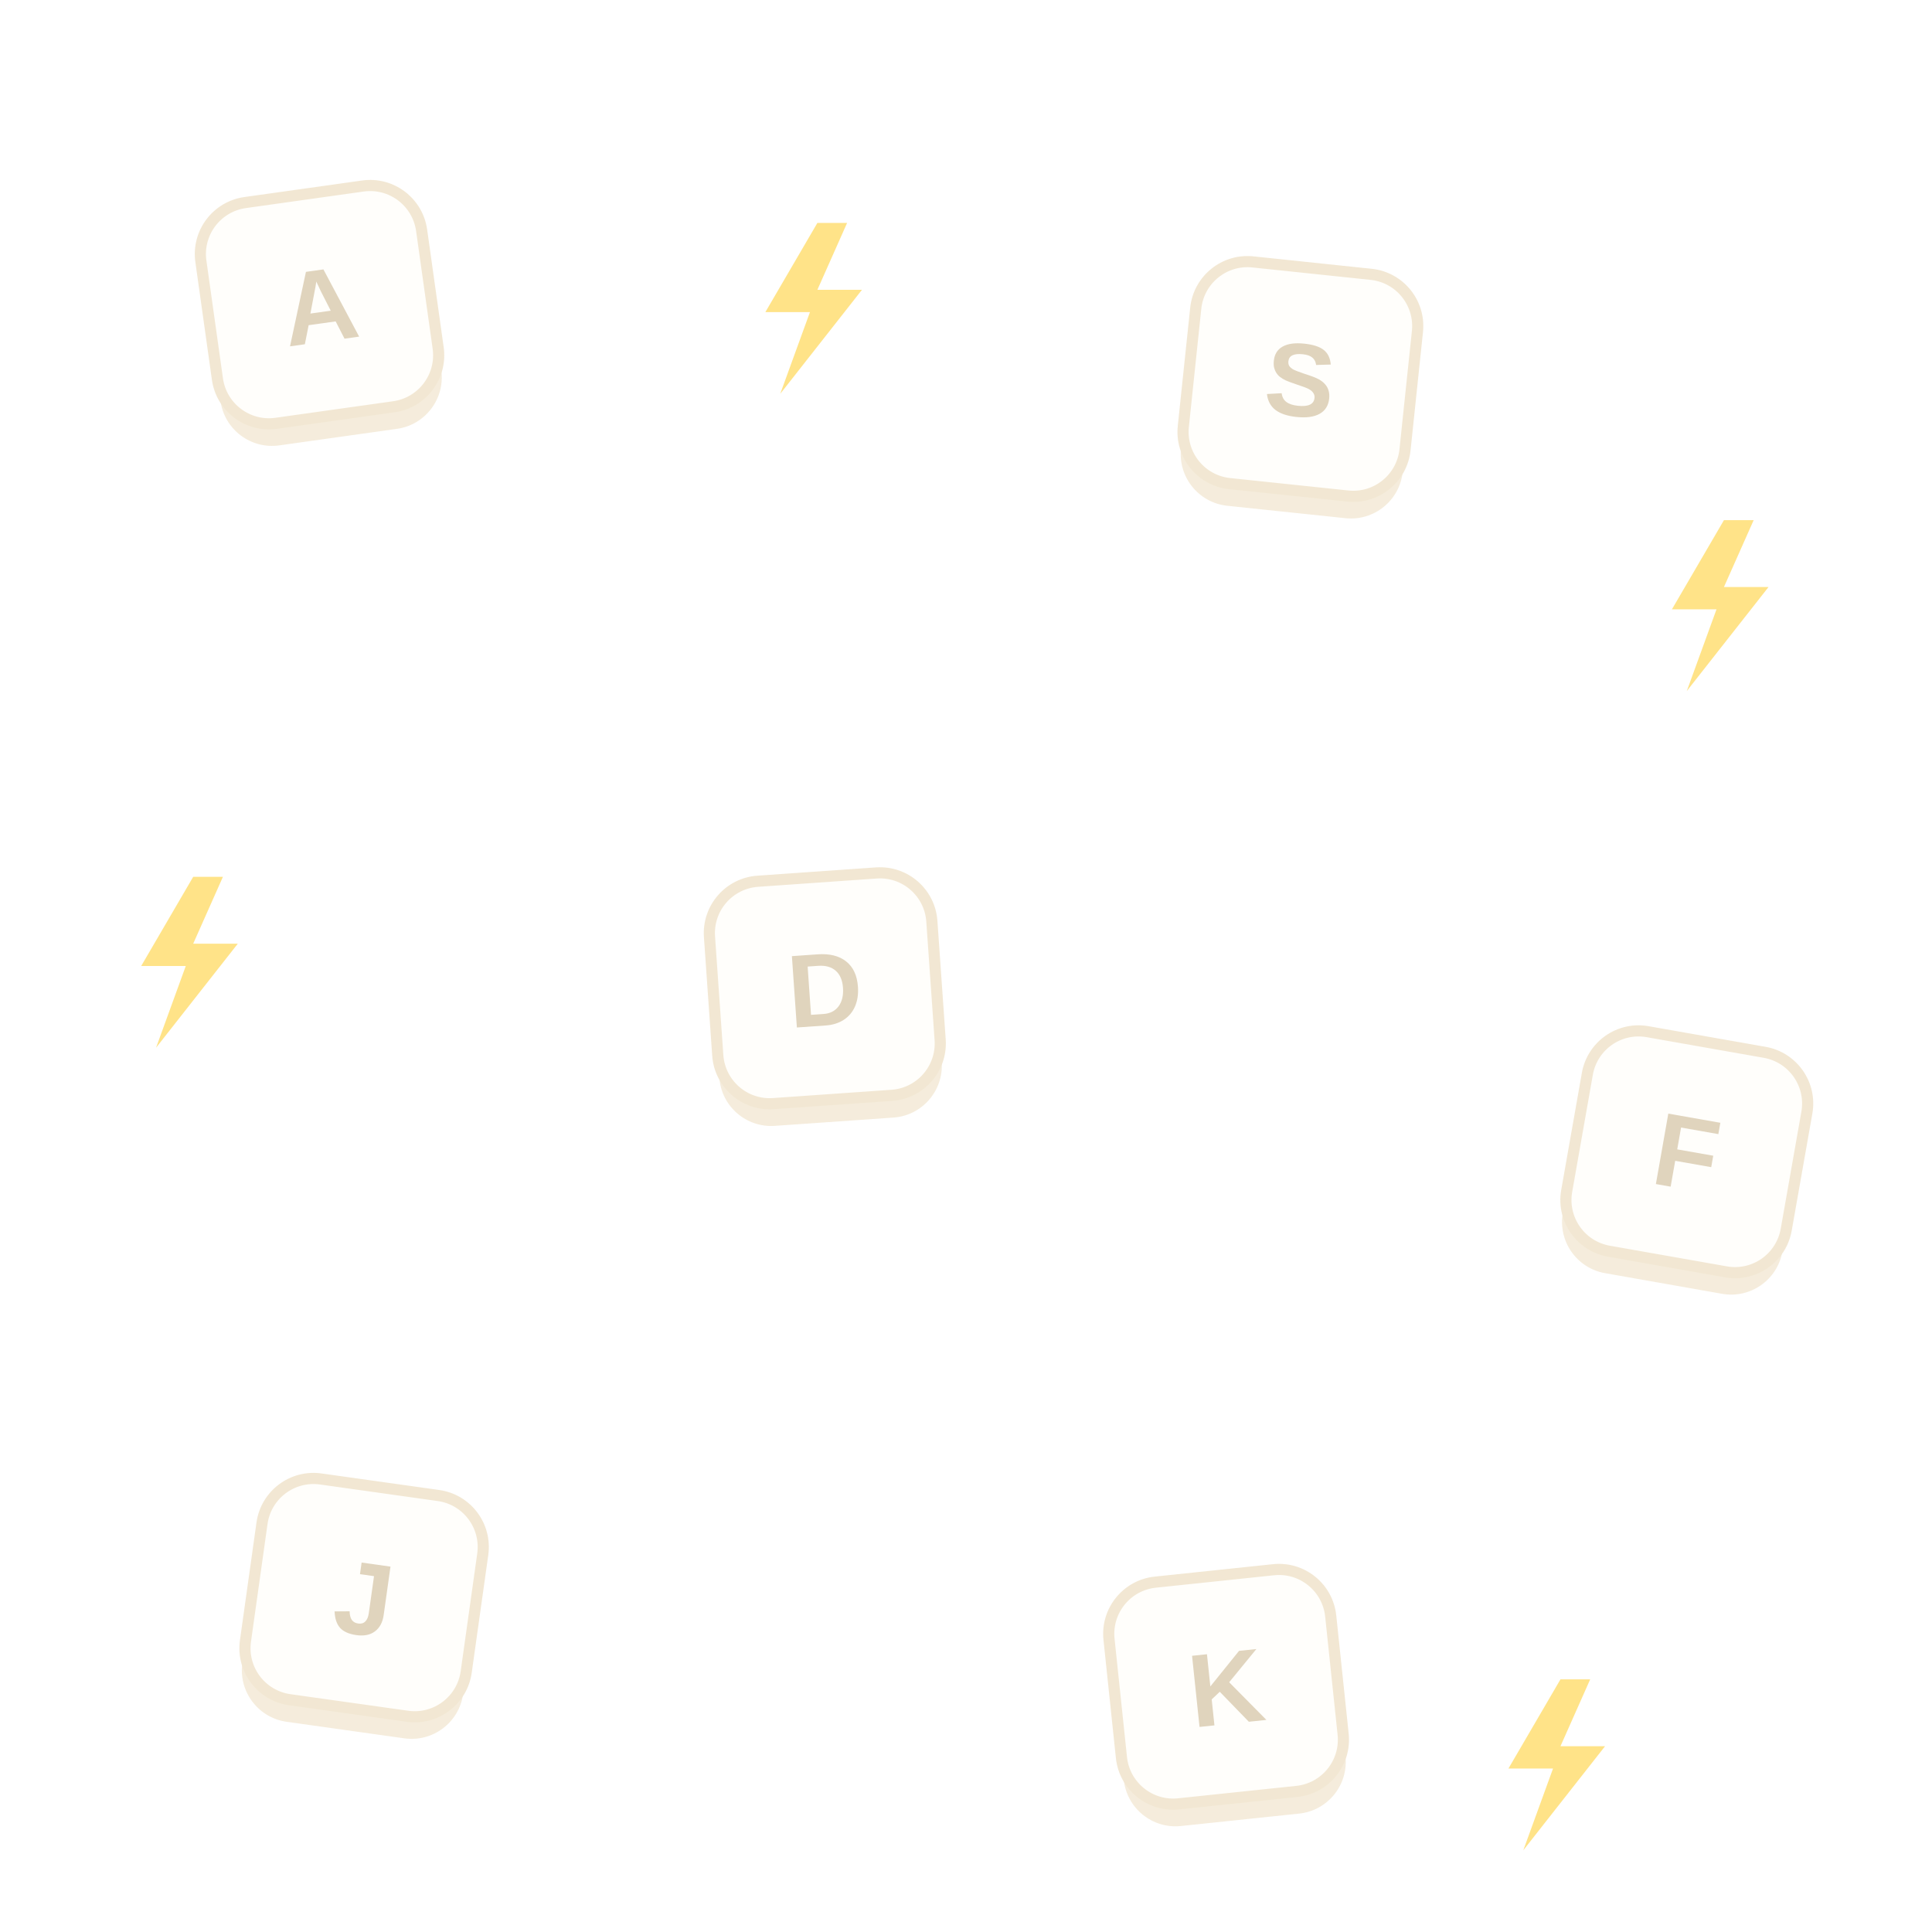
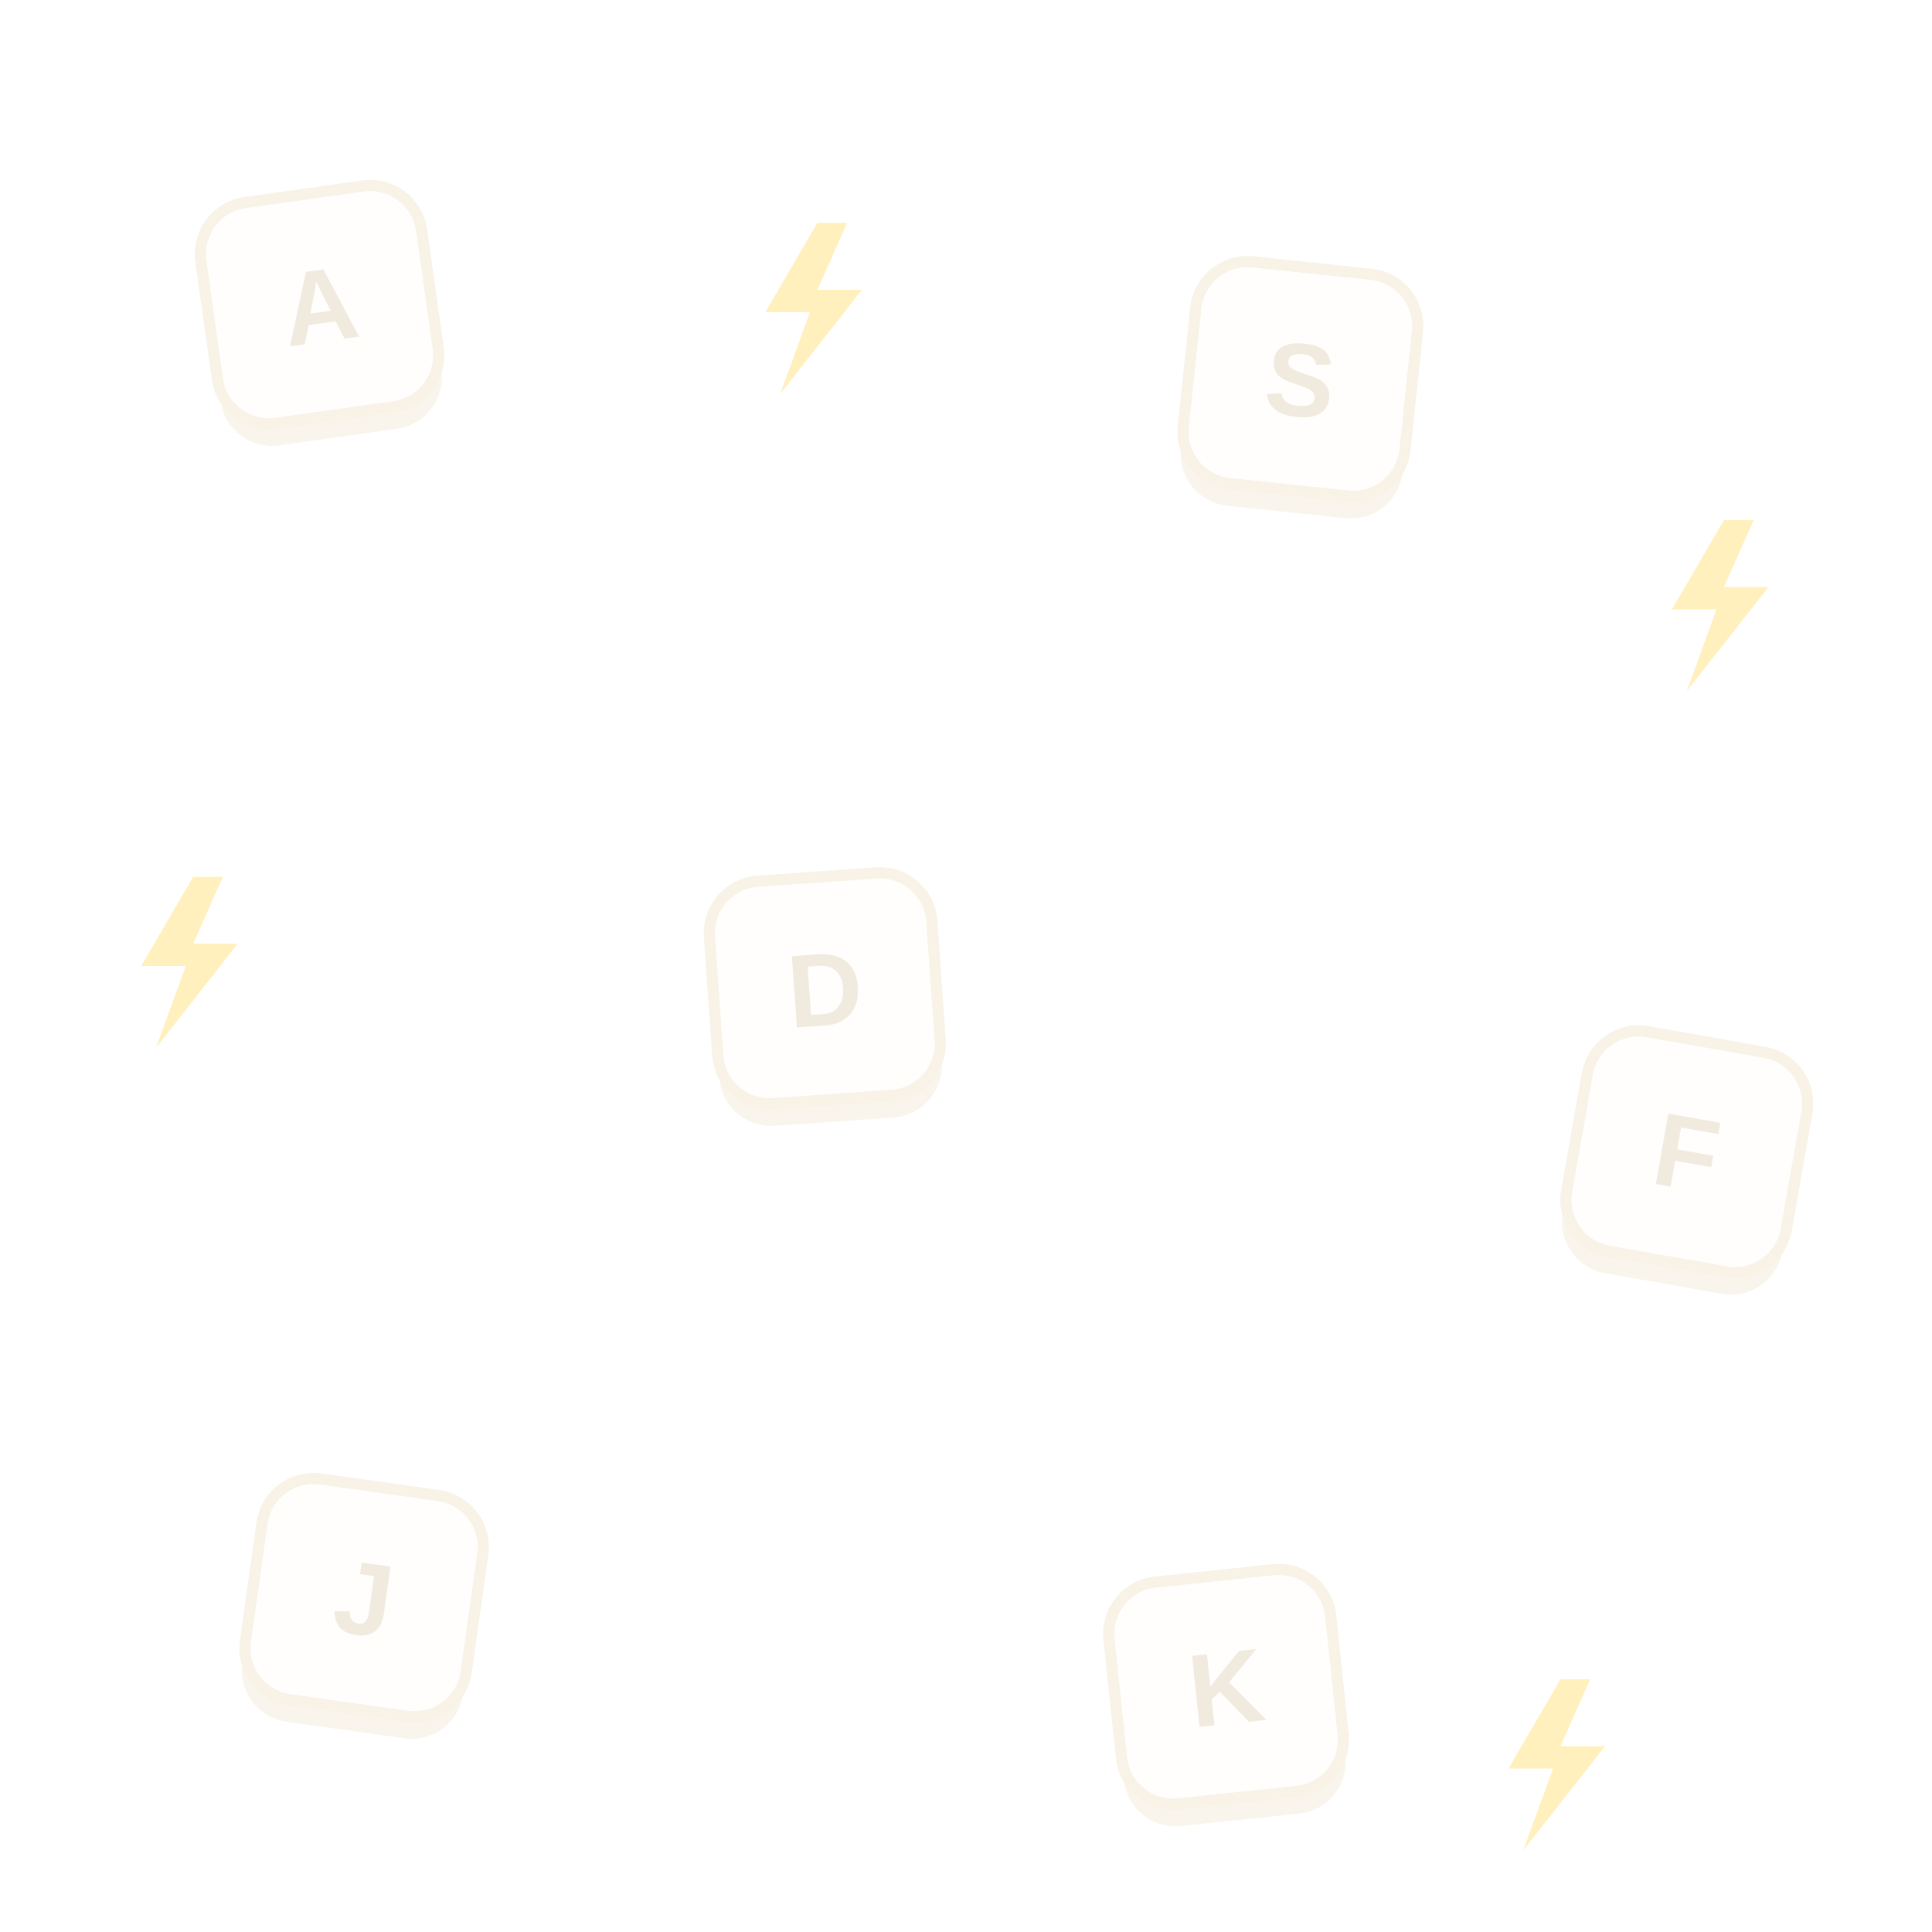
<svg xmlns="http://www.w3.org/2000/svg" width="260" height="260" viewBox="0 0 260 260">
-   <g opacity=".62">
+   <g opacity=".34">
    <g transform="rotate(-8 43 41)">
      <rect x="28" y="29" width="30" height="30" rx="7" fill="#efe1c6" />
      <rect x="28" y="26" width="30" height="30" rx="7" fill="#fffdf8" stroke="#ead9b8" stroke-width="1.5" />
-       <text x="43" y="46" font-family="Arial,Helvetica,sans-serif" font-weight="700" font-size="14" text-anchor="middle" fill="#cdb994">A</text>
+       <text x="43" y="46" font-family="Arial,Helvetica,sans-serif" font-weight="700" font-size="14" text-anchor="middle" fill="#d6c4a1">A</text>
    </g>
    <g transform="rotate(6 175 51)">
      <rect x="160" y="39" width="30" height="30" rx="7" fill="#efe1c6" />
      <rect x="160" y="36" width="30" height="30" rx="7" fill="#fffdf8" stroke="#ead9b8" stroke-width="1.5" />
-       <text x="175" y="56" font-family="Arial,Helvetica,sans-serif" font-weight="700" font-size="14" text-anchor="middle" fill="#cdb994">S</text>
+       <text x="175" y="56" font-family="Arial,Helvetica,sans-serif" font-weight="700" font-size="14" text-anchor="middle" fill="#d6c4a1">S</text>
    </g>
    <g transform="rotate(-4 111 133)">
      <rect x="96" y="121" width="30" height="30" rx="7" fill="#efe1c6" />
      <rect x="96" y="118" width="30" height="30" rx="7" fill="#fffdf8" stroke="#ead9b8" stroke-width="1.5" />
-       <text x="111" y="138" font-family="Arial,Helvetica,sans-serif" font-weight="700" font-size="14" text-anchor="middle" fill="#cdb994">D</text>
+       <text x="111" y="138" font-family="Arial,Helvetica,sans-serif" font-weight="700" font-size="14" text-anchor="middle" fill="#d6c4a1">D</text>
    </g>
    <g transform="rotate(10 227 155)">
      <rect x="212" y="143" width="30" height="30" rx="7" fill="#efe1c6" />
      <rect x="212" y="140" width="30" height="30" rx="7" fill="#fffdf8" stroke="#ead9b8" stroke-width="1.5" />
-       <text x="227" y="160" font-family="Arial,Helvetica,sans-serif" font-weight="700" font-size="14" text-anchor="middle" fill="#cdb994">F</text>
+       <text x="227" y="160" font-family="Arial,Helvetica,sans-serif" font-weight="700" font-size="14" text-anchor="middle" fill="#d6c4a1">F</text>
    </g>
    <g transform="rotate(8 49 215)">
      <rect x="34" y="203" width="30" height="30" rx="7" fill="#efe1c6" />
      <rect x="34" y="200" width="30" height="30" rx="7" fill="#fffdf8" stroke="#ead9b8" stroke-width="1.5" />
-       <text x="49" y="220" font-family="Arial,Helvetica,sans-serif" font-weight="700" font-size="14" text-anchor="middle" fill="#cdb994">J</text>
+       <text x="49" y="220" font-family="Arial,Helvetica,sans-serif" font-weight="700" font-size="14" text-anchor="middle" fill="#d6c4a1">J</text>
    </g>
    <g transform="rotate(-6 165 227)">
      <rect x="150" y="215" width="30" height="30" rx="7" fill="#efe1c6" />
      <rect x="150" y="212" width="30" height="30" rx="7" fill="#fffdf8" stroke="#ead9b8" stroke-width="1.5" />
-       <text x="165" y="232" font-family="Arial,Helvetica,sans-serif" font-weight="700" font-size="14" text-anchor="middle" fill="#cdb994">K</text>
+       <text x="165" y="232" font-family="Arial,Helvetica,sans-serif" font-weight="700" font-size="14" text-anchor="middle" fill="#d6c4a1">K</text>
    </g>
    <path d="M110 30 l-7 12 h6 l-4 11 l11 -14 h-6 l4 -9z" fill="#ffd23f" />
    <path d="M232 70 l-7 12 h6 l-4 11 l11 -14 h-6 l4 -9z" fill="#ffd23f" />
    <path d="M26 118 l-7 12 h6 l-4 11 l11 -14 h-6 l4 -9z" fill="#ffd23f" />
    <path d="M210 226 l-7 12 h6 l-4 11 l11 -14 h-6 l4 -9z" fill="#ffd23f" />
  </g>
</svg>
